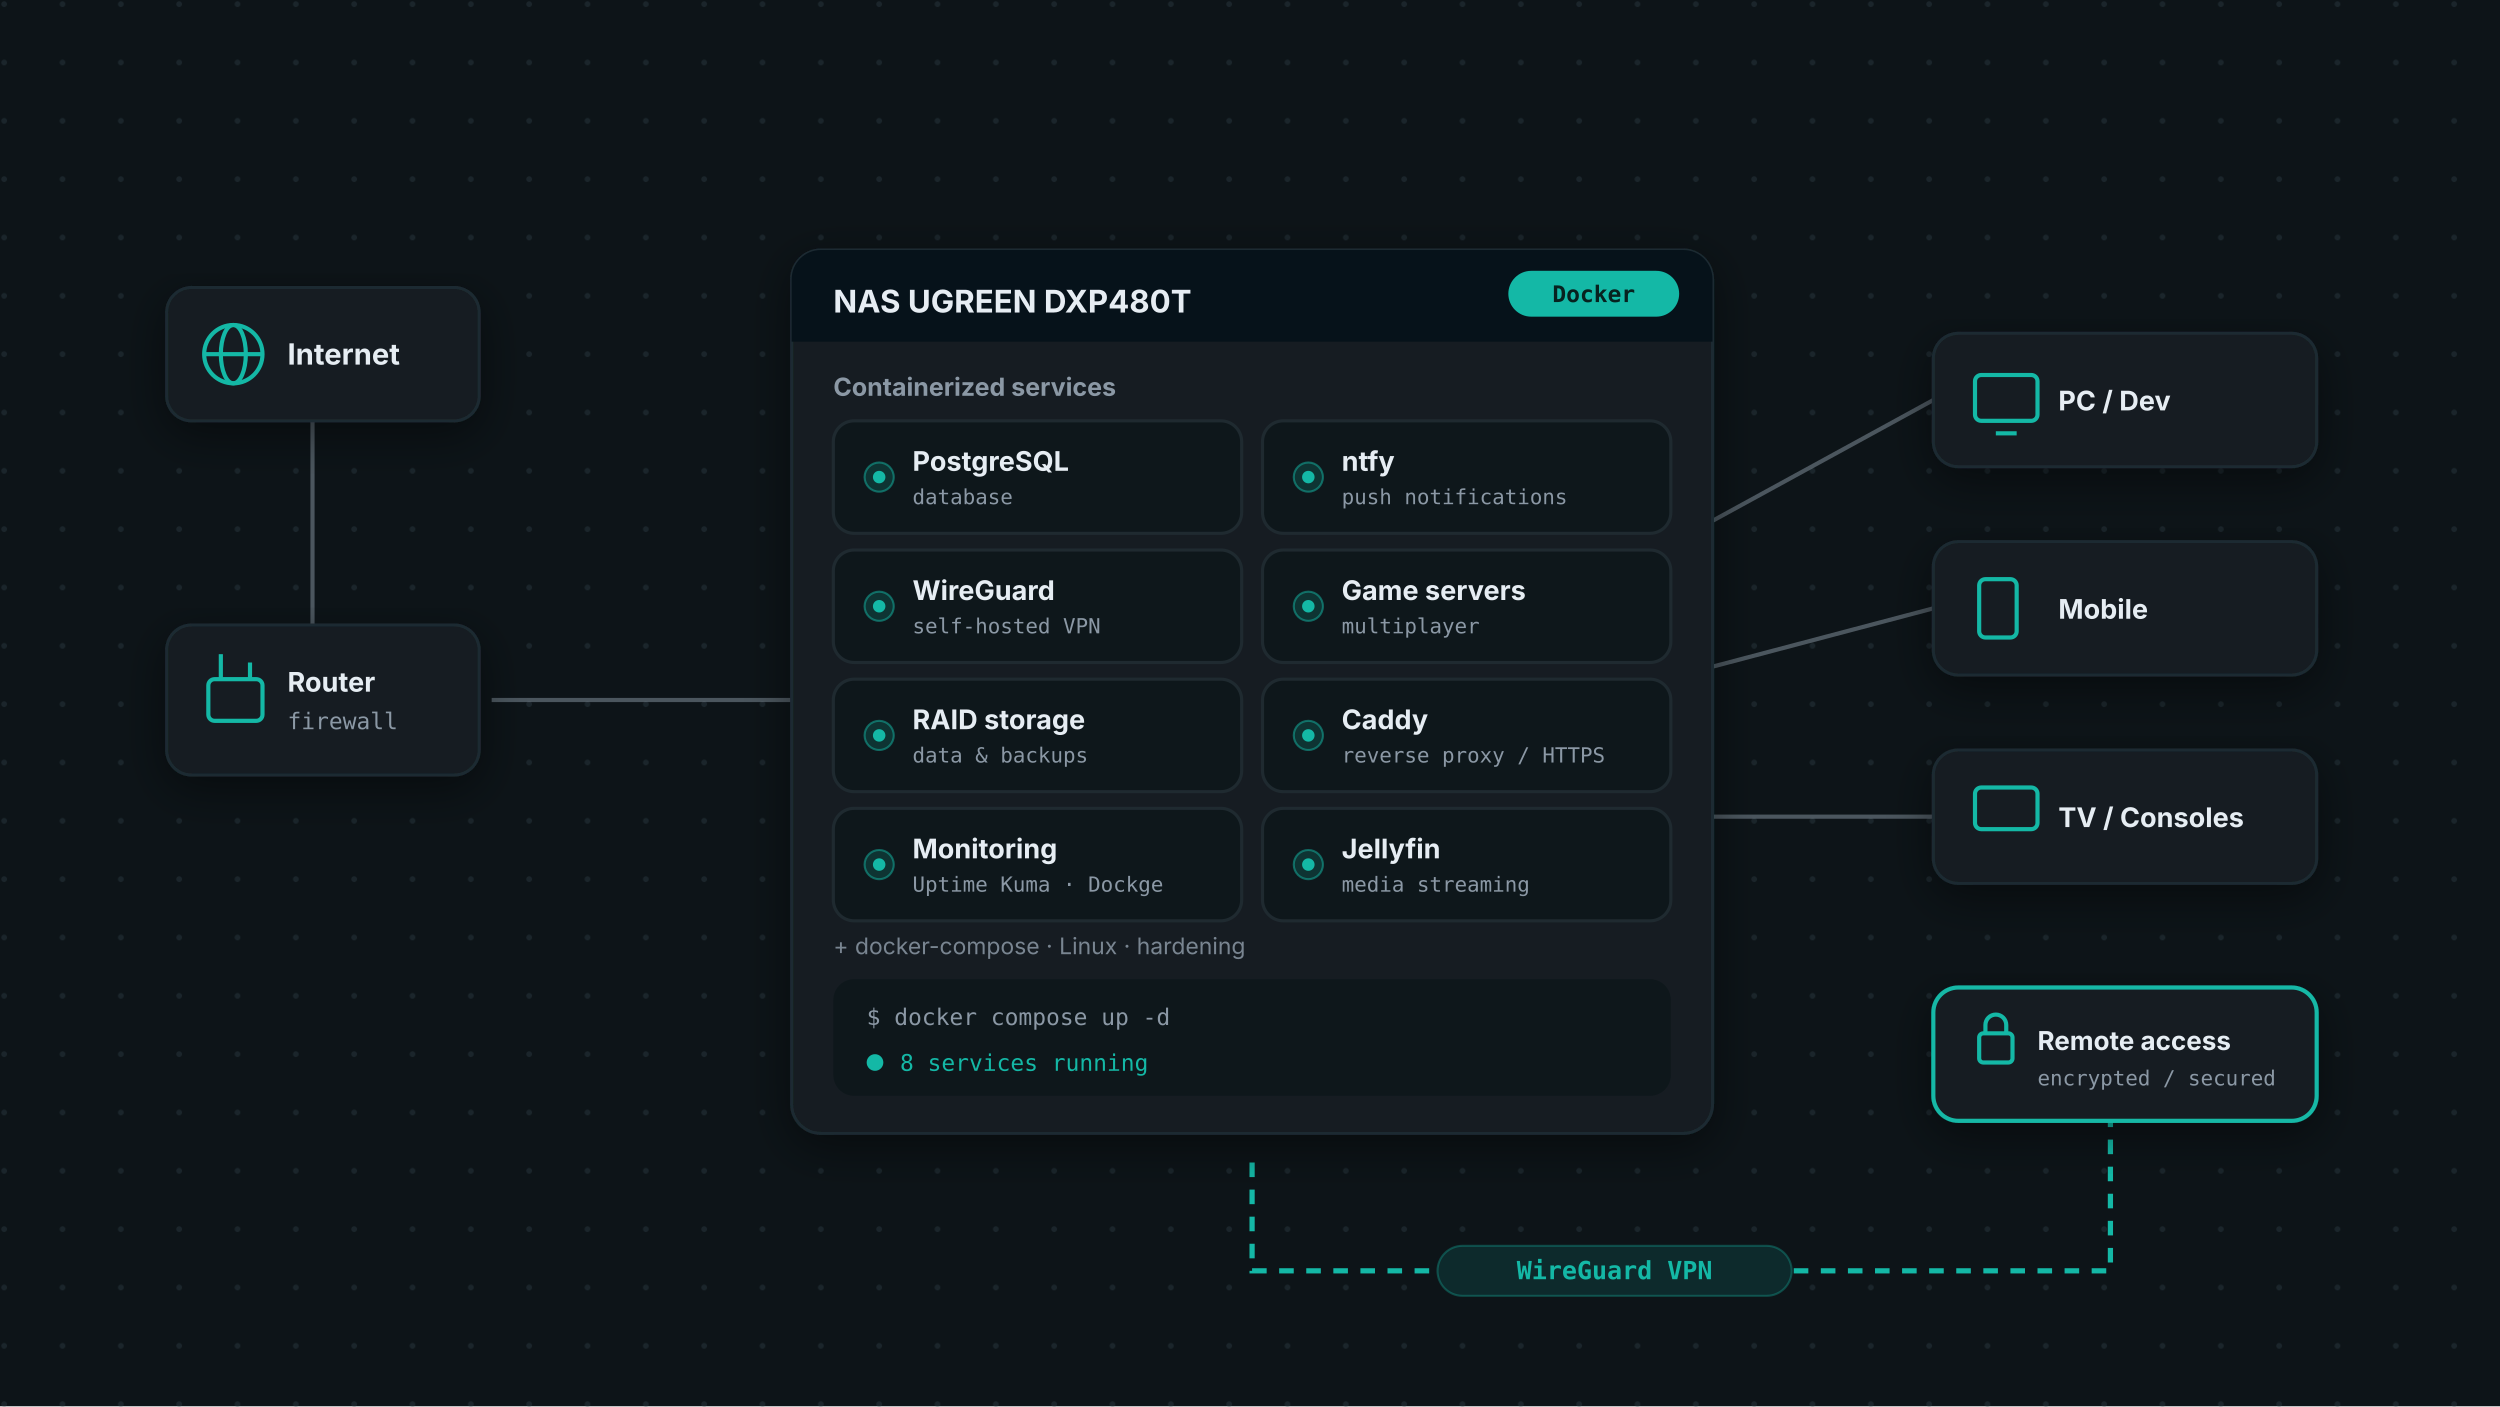
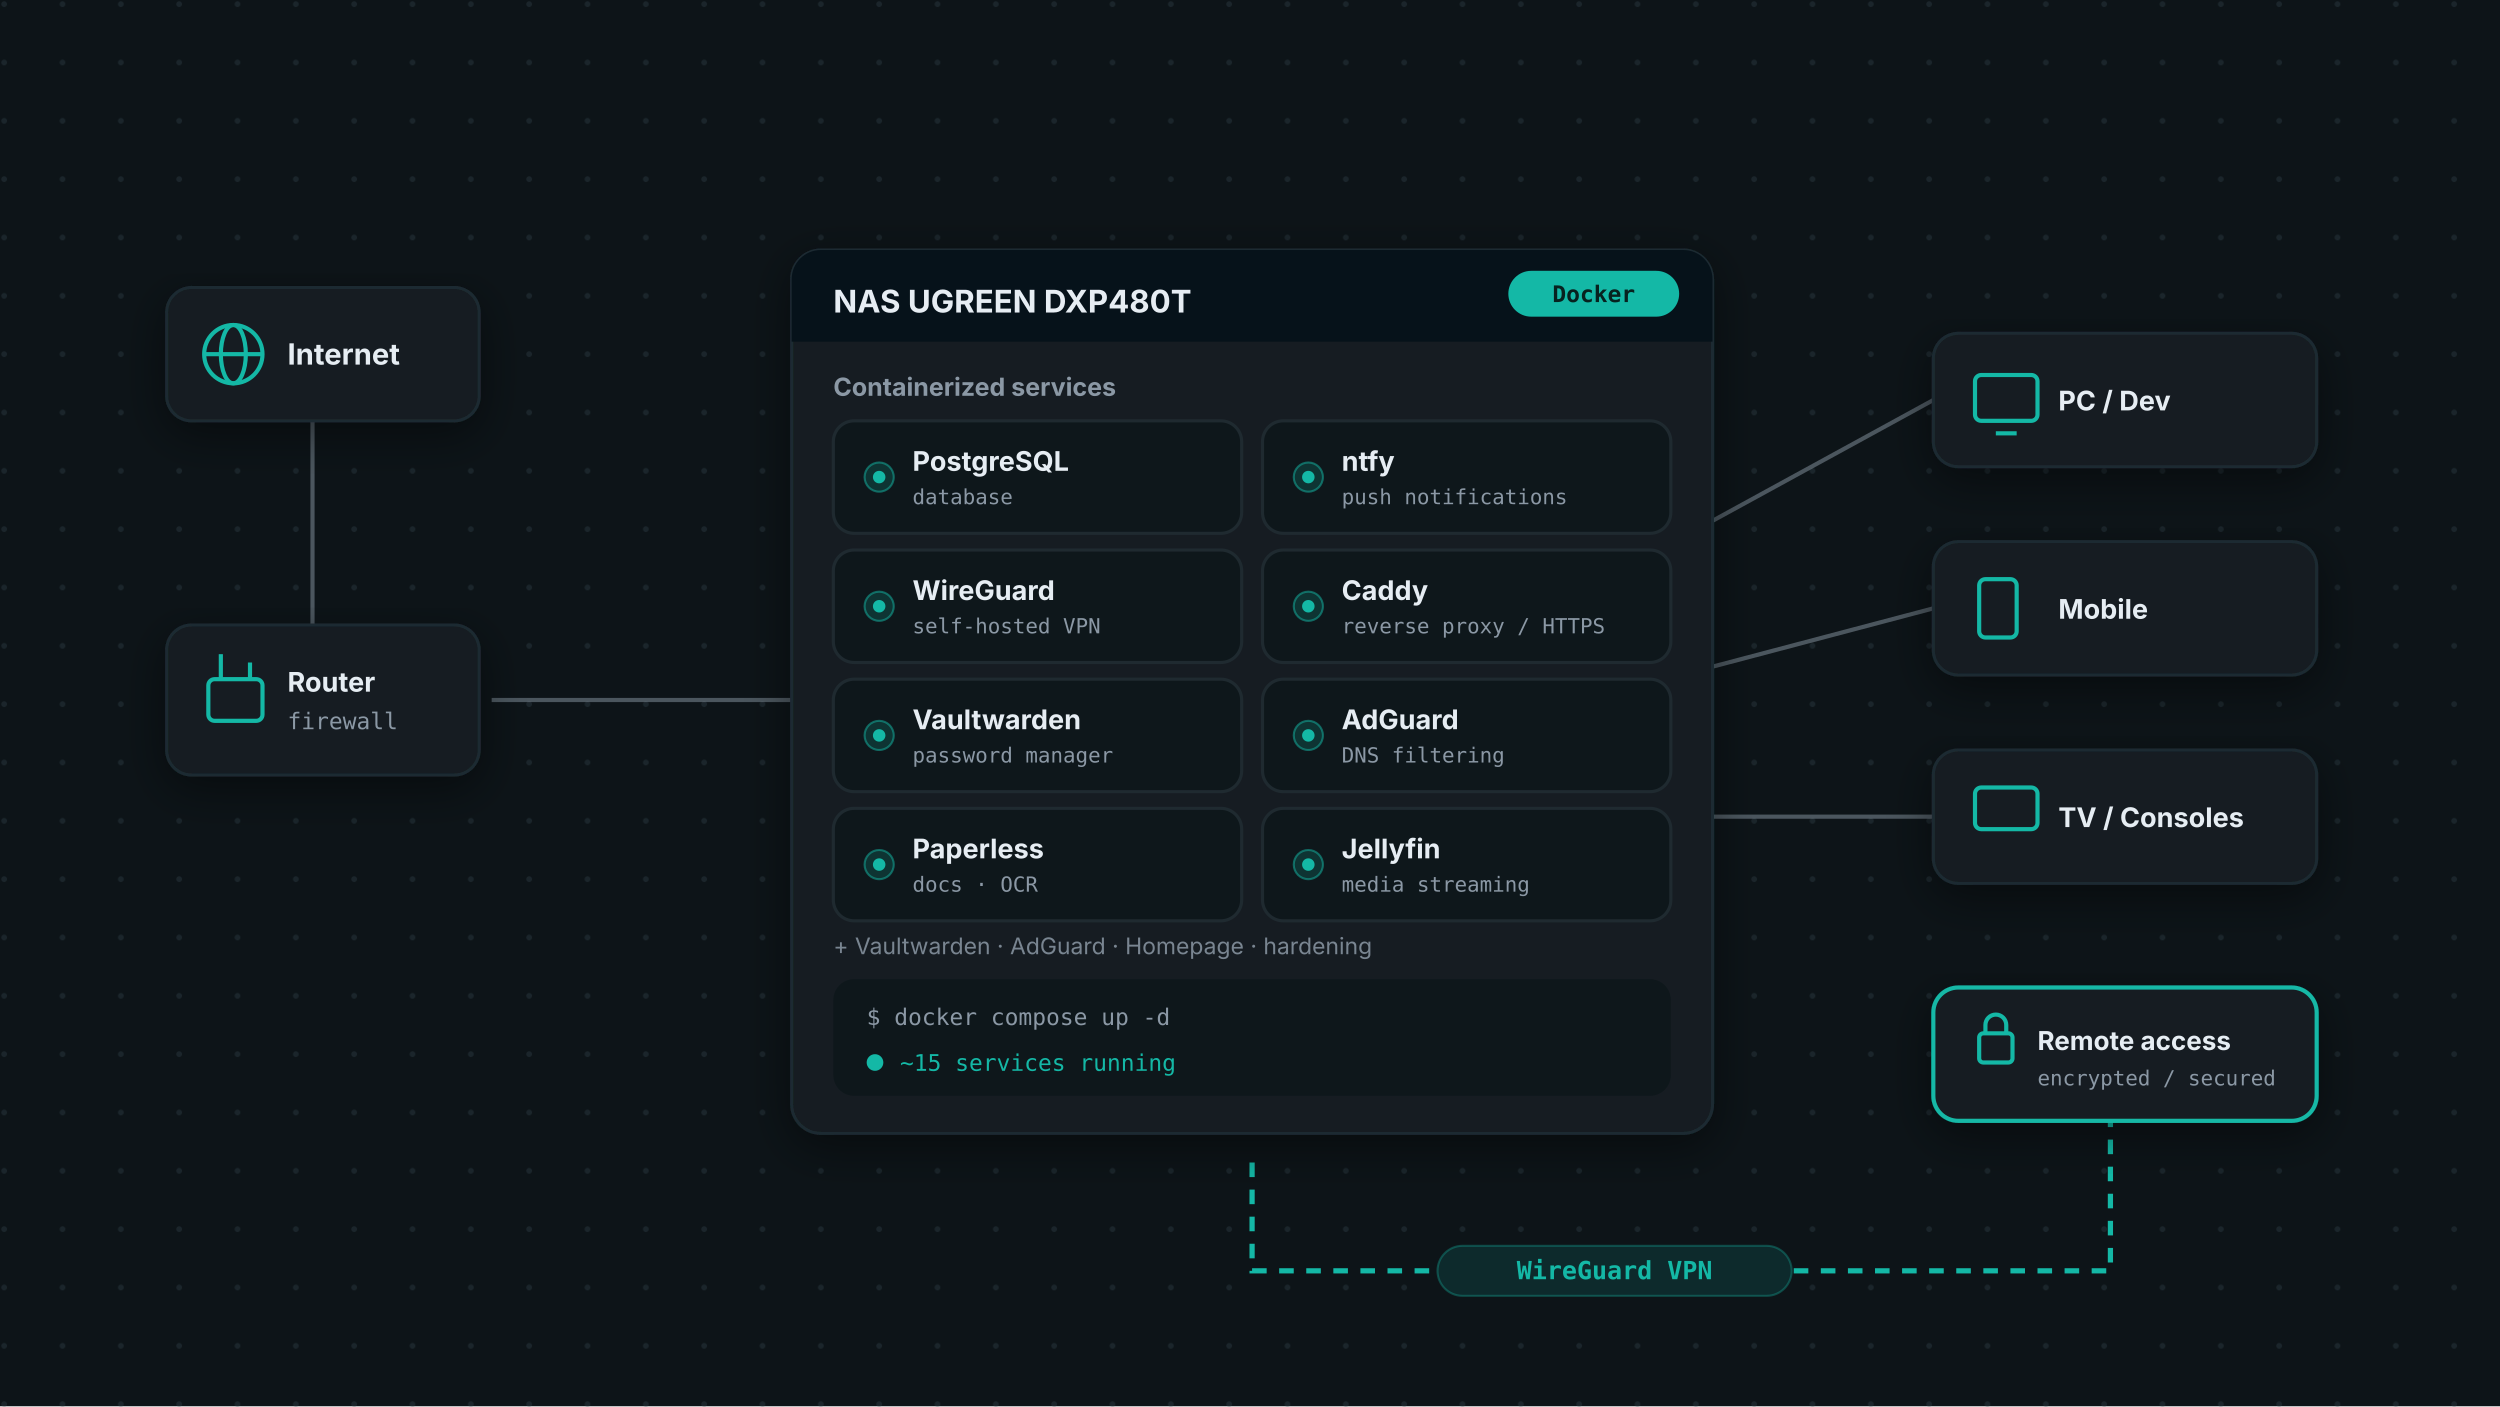
<svg xmlns="http://www.w3.org/2000/svg" width="1200" height="675" viewBox="0 0 1200 675" font-family="'Inter', system-ui, -apple-system, 'Segoe UI', Arial, sans-serif">
  <defs>
    <pattern id="homelab-dark-en-dots" width="28" height="28" patternUnits="userSpaceOnUse">
      <circle cx="2" cy="2" r="1.4" fill="#1f2a30" fill-opacity="0.8" />
    </pattern>
    <filter id="homelab-dark-en-sh" x="-20%" y="-20%" width="140%" height="160%">
      <feDropShadow dx="0" dy="6" stdDeviation="11" flood-color="#000000" flood-opacity="0.45" />
    </filter>
  </defs>
  <rect width="1200" height="675" fill="#0d1418" />
  <rect width="1200" height="675" fill="url(#homelab-dark-en-dots)" />
  <g stroke="#8b98a5" stroke-opacity="0.5" stroke-width="2" fill="none">
    <path d="M150 196 L150 300" />
    <path d="M236 336 L380 336" />
    <path d="M822 250 L928 192" />
    <path d="M822 320 L928 292" />
    <path d="M822 392 L928 392" />
  </g>
  <path d="M601 558 L601 610 L1013 610 L1013 538" stroke="#14b8a6" stroke-width="2.5" stroke-dasharray="7 6" fill="none" />
  <rect x="690" y="598" width="170" height="24" rx="12" fill="#0d1418" />
  <rect x="690" y="598" width="170" height="24" rx="12" fill="#14b8a6" fill-opacity="0.14" stroke="#14b8a6" stroke-opacity="0.32" />
  <text x="775" y="614" font-size="12" fill="#14b8a6" font-weight="bold" font-family="'JetBrains Mono', ui-monospace, SFMono-Regular, Menlo, Consolas, monospace" text-anchor="middle">WireGuard VPN</text>
  <g filter="url(#homelab-dark-en-sh)">
    <rect x="80" y="138" width="150" height="64" rx="12" fill="#121c20" stroke="#1f2a30" stroke-width="1.5" />
  </g>
  <g stroke="#14b8a6" stroke-width="2" fill="none">
    <circle cx="112" cy="170" r="14" />
    <ellipse cx="112" cy="170" rx="6" ry="14" />
    <line x1="98" y1="170" x2="126" y2="170" />
  </g>
  <text x="138" y="175" font-size="14" fill="#e6edf3" font-weight="bold" font-family="'Inter', system-ui, -apple-system, 'Segoe UI', Arial, sans-serif">Internet</text>
  <g filter="url(#homelab-dark-en-sh)">
    <rect x="80" y="300" width="150" height="72" rx="12" fill="#121c20" stroke="#1f2a30" stroke-width="1.5" />
  </g>
  <g stroke="#14b8a6" stroke-width="2" fill="none">
    <rect x="100" y="326" width="26" height="20" rx="3" />
    <line x1="106" y1="326" x2="106" y2="314" />
    <line x1="120" y1="326" x2="120" y2="318" />
  </g>
  <text x="138" y="332" font-size="13" fill="#e6edf3" font-weight="bold" font-family="'Inter', system-ui, -apple-system, 'Segoe UI', Arial, sans-serif">Router</text>
  <text x="138" y="350" font-size="11" fill="#8b98a5" font-weight="normal" font-family="'JetBrains Mono', ui-monospace, SFMono-Regular, Menlo, Consolas, monospace">firewall</text>
  <g filter="url(#homelab-dark-en-sh)">
    <rect x="380" y="120" width="442" height="424" rx="14" fill="#121c20" stroke="#1f2a30" stroke-width="1.5" />
  </g>
  <path d="M380 134 a14 14 0 0 1 14 -14 h414 a14 14 0 0 1 14 14 v30 h-442 z" fill="#06121a" />
  <text x="400" y="150" font-size="15" fill="#e6edf3" font-weight="bold" font-family="'Inter', system-ui, -apple-system, 'Segoe UI', Arial, sans-serif">NAS UGREEN DXP480T</text>
  <rect x="724" y="130" width="82" height="22" rx="11" fill="#14b8a6" />
  <text x="765" y="145" font-size="11" fill="#07221f" font-weight="bold" font-family="'JetBrains Mono', ui-monospace, SFMono-Regular, Menlo, Consolas, monospace" text-anchor="middle">Docker</text>
  <text x="400" y="190" font-size="12" fill="#8b98a5" font-weight="bold" font-family="'Inter', system-ui, -apple-system, 'Segoe UI', Arial, sans-serif">Containerized services</text>
  <g>
    <rect x="400" y="202" width="196" height="54" rx="10" fill="#0e171b" stroke="#1f2a30" stroke-width="1.5" />
  </g>
  <circle cx="422" cy="229" r="7" fill="#14b8a6" fill-opacity="0.18" stroke="#14b8a6" stroke-opacity="0.5" />
  <circle cx="422" cy="229" r="3" fill="#14b8a6" />
  <text x="438" y="226" font-size="13" fill="#e6edf3" font-weight="bold" font-family="'Inter', system-ui, -apple-system, 'Segoe UI', Arial, sans-serif">PostgreSQL</text>
  <text x="438" y="242" font-size="10" fill="#8b98a5" font-weight="normal" font-family="'JetBrains Mono', ui-monospace, SFMono-Regular, Menlo, Consolas, monospace">database</text>
  <g>
    <rect x="606" y="202" width="196" height="54" rx="10" fill="#0e171b" stroke="#1f2a30" stroke-width="1.5" />
  </g>
  <circle cx="628" cy="229" r="7" fill="#14b8a6" fill-opacity="0.18" stroke="#14b8a6" stroke-opacity="0.5" />
  <circle cx="628" cy="229" r="3" fill="#14b8a6" />
  <text x="644" y="226" font-size="13" fill="#e6edf3" font-weight="bold" font-family="'Inter', system-ui, -apple-system, 'Segoe UI', Arial, sans-serif">ntfy</text>
  <text x="644" y="242" font-size="10" fill="#8b98a5" font-weight="normal" font-family="'JetBrains Mono', ui-monospace, SFMono-Regular, Menlo, Consolas, monospace">push notifications</text>
  <g>
    <rect x="400" y="264" width="196" height="54" rx="10" fill="#0e171b" stroke="#1f2a30" stroke-width="1.5" />
  </g>
  <circle cx="422" cy="291" r="7" fill="#14b8a6" fill-opacity="0.18" stroke="#14b8a6" stroke-opacity="0.5" />
  <circle cx="422" cy="291" r="3" fill="#14b8a6" />
  <text x="438" y="288" font-size="13" fill="#e6edf3" font-weight="bold" font-family="'Inter', system-ui, -apple-system, 'Segoe UI', Arial, sans-serif">WireGuard</text>
  <text x="438" y="304" font-size="10" fill="#8b98a5" font-weight="normal" font-family="'JetBrains Mono', ui-monospace, SFMono-Regular, Menlo, Consolas, monospace">self-hosted VPN</text>
  <g>
    <rect x="606" y="264" width="196" height="54" rx="10" fill="#0e171b" stroke="#1f2a30" stroke-width="1.5" />
  </g>
  <circle cx="628" cy="291" r="7" fill="#14b8a6" fill-opacity="0.18" stroke="#14b8a6" stroke-opacity="0.5" />
  <circle cx="628" cy="291" r="3" fill="#14b8a6" />
-   <text x="644" y="288" font-size="13" fill="#e6edf3" font-weight="bold" font-family="'Inter', system-ui, -apple-system, 'Segoe UI', Arial, sans-serif">Game servers</text>
-   <text x="644" y="304" font-size="10" fill="#8b98a5" font-weight="normal" font-family="'JetBrains Mono', ui-monospace, SFMono-Regular, Menlo, Consolas, monospace">multiplayer</text>
+   <text x="644" y="288" font-size="13" fill="#e6edf3" font-weight="bold" font-family="'Inter', system-ui, -apple-system, 'Segoe UI', Arial, sans-serif">Caddy</text>
+   <text x="644" y="304" font-size="10" fill="#8b98a5" font-weight="normal" font-family="'JetBrains Mono', ui-monospace, SFMono-Regular, Menlo, Consolas, monospace">reverse proxy / HTTPS</text>
  <g>
    <rect x="400" y="326" width="196" height="54" rx="10" fill="#0e171b" stroke="#1f2a30" stroke-width="1.5" />
  </g>
  <circle cx="422" cy="353" r="7" fill="#14b8a6" fill-opacity="0.18" stroke="#14b8a6" stroke-opacity="0.5" />
  <circle cx="422" cy="353" r="3" fill="#14b8a6" />
-   <text x="438" y="350" font-size="13" fill="#e6edf3" font-weight="bold" font-family="'Inter', system-ui, -apple-system, 'Segoe UI', Arial, sans-serif">RAID storage</text>
-   <text x="438" y="366" font-size="10" fill="#8b98a5" font-weight="normal" font-family="'JetBrains Mono', ui-monospace, SFMono-Regular, Menlo, Consolas, monospace">data &amp; backups</text>
+   <text x="438" y="350" font-size="13" fill="#e6edf3" font-weight="bold" font-family="'Inter', system-ui, -apple-system, 'Segoe UI', Arial, sans-serif">Vaultwarden</text>
+   <text x="438" y="366" font-size="10" fill="#8b98a5" font-weight="normal" font-family="'JetBrains Mono', ui-monospace, SFMono-Regular, Menlo, Consolas, monospace">password manager</text>
  <g>
    <rect x="606" y="326" width="196" height="54" rx="10" fill="#0e171b" stroke="#1f2a30" stroke-width="1.5" />
  </g>
  <circle cx="628" cy="353" r="7" fill="#14b8a6" fill-opacity="0.18" stroke="#14b8a6" stroke-opacity="0.5" />
  <circle cx="628" cy="353" r="3" fill="#14b8a6" />
-   <text x="644" y="350" font-size="13" fill="#e6edf3" font-weight="bold" font-family="'Inter', system-ui, -apple-system, 'Segoe UI', Arial, sans-serif">Caddy</text>
-   <text x="644" y="366" font-size="10" fill="#8b98a5" font-weight="normal" font-family="'JetBrains Mono', ui-monospace, SFMono-Regular, Menlo, Consolas, monospace">reverse proxy / HTTPS</text>
+   <text x="644" y="350" font-size="13" fill="#e6edf3" font-weight="bold" font-family="'Inter', system-ui, -apple-system, 'Segoe UI', Arial, sans-serif">AdGuard</text>
+   <text x="644" y="366" font-size="10" fill="#8b98a5" font-weight="normal" font-family="'JetBrains Mono', ui-monospace, SFMono-Regular, Menlo, Consolas, monospace">DNS filtering</text>
  <g>
    <rect x="400" y="388" width="196" height="54" rx="10" fill="#0e171b" stroke="#1f2a30" stroke-width="1.5" />
  </g>
  <circle cx="422" cy="415" r="7" fill="#14b8a6" fill-opacity="0.18" stroke="#14b8a6" stroke-opacity="0.5" />
  <circle cx="422" cy="415" r="3" fill="#14b8a6" />
-   <text x="438" y="412" font-size="13" fill="#e6edf3" font-weight="bold" font-family="'Inter', system-ui, -apple-system, 'Segoe UI', Arial, sans-serif">Monitoring</text>
-   <text x="438" y="428" font-size="10" fill="#8b98a5" font-weight="normal" font-family="'JetBrains Mono', ui-monospace, SFMono-Regular, Menlo, Consolas, monospace">Uptime Kuma · Dockge</text>
+   <text x="438" y="412" font-size="13" fill="#e6edf3" font-weight="bold" font-family="'Inter', system-ui, -apple-system, 'Segoe UI', Arial, sans-serif">Paperless</text>
+   <text x="438" y="428" font-size="10" fill="#8b98a5" font-weight="normal" font-family="'JetBrains Mono', ui-monospace, SFMono-Regular, Menlo, Consolas, monospace">docs · OCR</text>
  <g>
    <rect x="606" y="388" width="196" height="54" rx="10" fill="#0e171b" stroke="#1f2a30" stroke-width="1.5" />
  </g>
  <circle cx="628" cy="415" r="7" fill="#14b8a6" fill-opacity="0.18" stroke="#14b8a6" stroke-opacity="0.5" />
  <circle cx="628" cy="415" r="3" fill="#14b8a6" />
  <text x="644" y="412" font-size="13" fill="#e6edf3" font-weight="bold" font-family="'Inter', system-ui, -apple-system, 'Segoe UI', Arial, sans-serif">Jellyfin</text>
  <text x="644" y="428" font-size="10" fill="#8b98a5" font-weight="normal" font-family="'JetBrains Mono', ui-monospace, SFMono-Regular, Menlo, Consolas, monospace">media streaming</text>
-   <text x="400" y="458" font-size="11" fill="#8b98a5" fill-opacity="0.85" font-weight="normal" font-family="'Inter', system-ui, -apple-system, 'Segoe UI', Arial, sans-serif">+ docker-compose · Linux · hardening</text>
+   <text x="400" y="458" font-size="11" fill="#8b98a5" fill-opacity="0.85" font-weight="normal" font-family="'Inter', system-ui, -apple-system, 'Segoe UI', Arial, sans-serif">+ Vaultwarden · AdGuard · Homepage · hardening</text>
  <rect x="400" y="470" width="402" height="56" rx="10" fill="#0e171b" />
  <text x="416" y="492" font-size="11" fill="#8b98a5" font-weight="normal" font-family="'JetBrains Mono', ui-monospace, SFMono-Regular, Menlo, Consolas, monospace">$ docker compose up -d</text>
  <circle cx="420" cy="510" r="4" fill="#14b8a6" />
-   <text x="432" y="514" font-size="11" fill="#14b8a6" font-weight="normal" font-family="'JetBrains Mono', ui-monospace, SFMono-Regular, Menlo, Consolas, monospace">8 services running</text>
+   <text x="432" y="514" font-size="11" fill="#14b8a6" font-weight="normal" font-family="'JetBrains Mono', ui-monospace, SFMono-Regular, Menlo, Consolas, monospace">~15 services running</text>
  <g filter="url(#homelab-dark-en-sh)">
    <rect x="928" y="160" width="184" height="64" rx="12" fill="#121c20" stroke="#1f2a30" stroke-width="1.5" />
  </g>
  <g stroke="#14b8a6" stroke-width="2" fill="none">
    <rect x="948" y="180" width="30" height="22" rx="3" />
    <line x1="958" y1="208" x2="968" y2="208" />
  </g>
  <text x="988" y="197" font-size="13" fill="#e6edf3" font-weight="bold" font-family="'Inter', system-ui, -apple-system, 'Segoe UI', Arial, sans-serif">PC / Dev</text>
  <g filter="url(#homelab-dark-en-sh)">
    <rect x="928" y="260" width="184" height="64" rx="12" fill="#121c20" stroke="#1f2a30" stroke-width="1.5" />
  </g>
  <g stroke="#14b8a6" stroke-width="2" fill="none">
    <rect x="950" y="278" width="18" height="28" rx="3" />
  </g>
  <text x="988" y="297" font-size="13" fill="#e6edf3" font-weight="bold" font-family="'Inter', system-ui, -apple-system, 'Segoe UI', Arial, sans-serif">Mobile</text>
  <g filter="url(#homelab-dark-en-sh)">
    <rect x="928" y="360" width="184" height="64" rx="12" fill="#121c20" stroke="#1f2a30" stroke-width="1.5" />
  </g>
  <g stroke="#14b8a6" stroke-width="2" fill="none">
    <rect x="948" y="378" width="30" height="20" rx="3" />
  </g>
  <text x="988" y="397" font-size="13" fill="#e6edf3" font-weight="bold" font-family="'Inter', system-ui, -apple-system, 'Segoe UI', Arial, sans-serif">TV / Consoles</text>
  <g filter="url(#homelab-dark-en-sh)">
    <rect x="928" y="474" width="184" height="64" rx="12" fill="#121c20" stroke="#14b8a6" stroke-width="2" />
  </g>
  <g stroke="#14b8a6" stroke-width="2" fill="none">
    <rect x="950" y="496" width="16" height="14" rx="2" />
    <path d="M953 496 v-4 a5 5 0 0 1 10 0 v4" />
  </g>
  <text x="978" y="504" font-size="12.5" fill="#e6edf3" font-weight="bold" font-family="'Inter', system-ui, -apple-system, 'Segoe UI', Arial, sans-serif">Remote access</text>
  <text x="978" y="521" font-size="10" fill="#8b98a5" font-weight="normal" font-family="'JetBrains Mono', ui-monospace, SFMono-Regular, Menlo, Consolas, monospace">encrypted / secured</text>
</svg>
